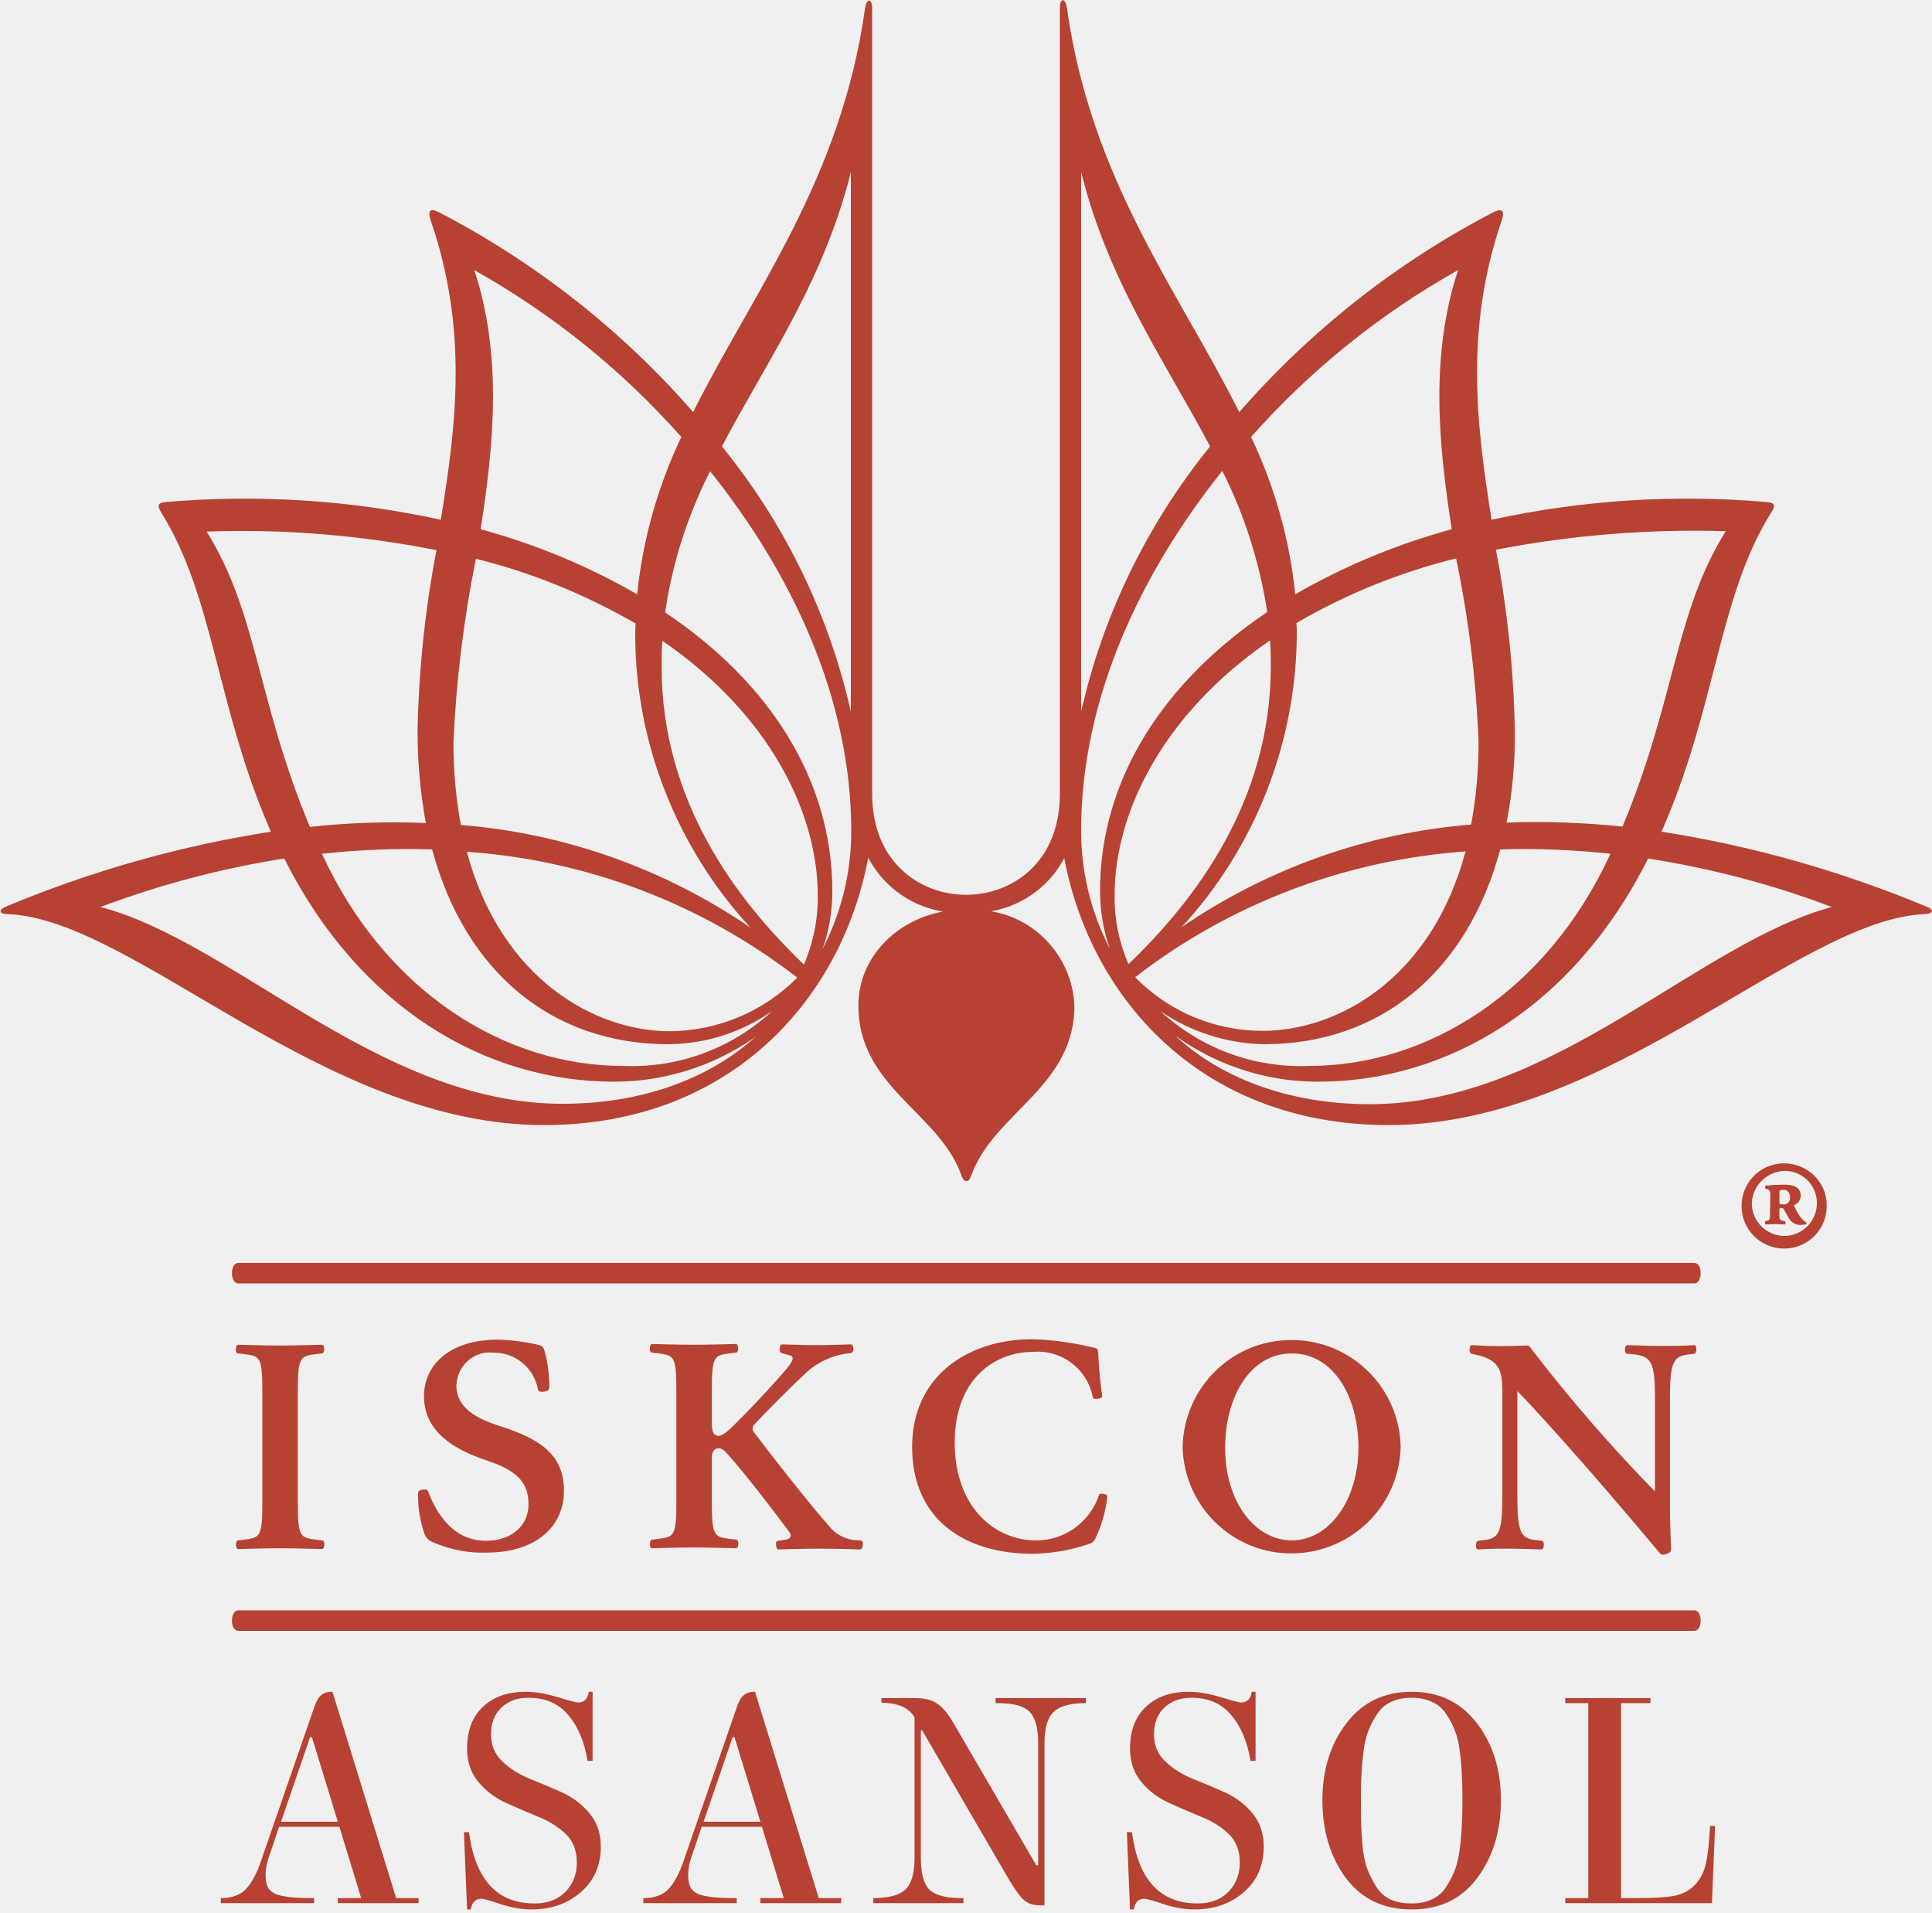
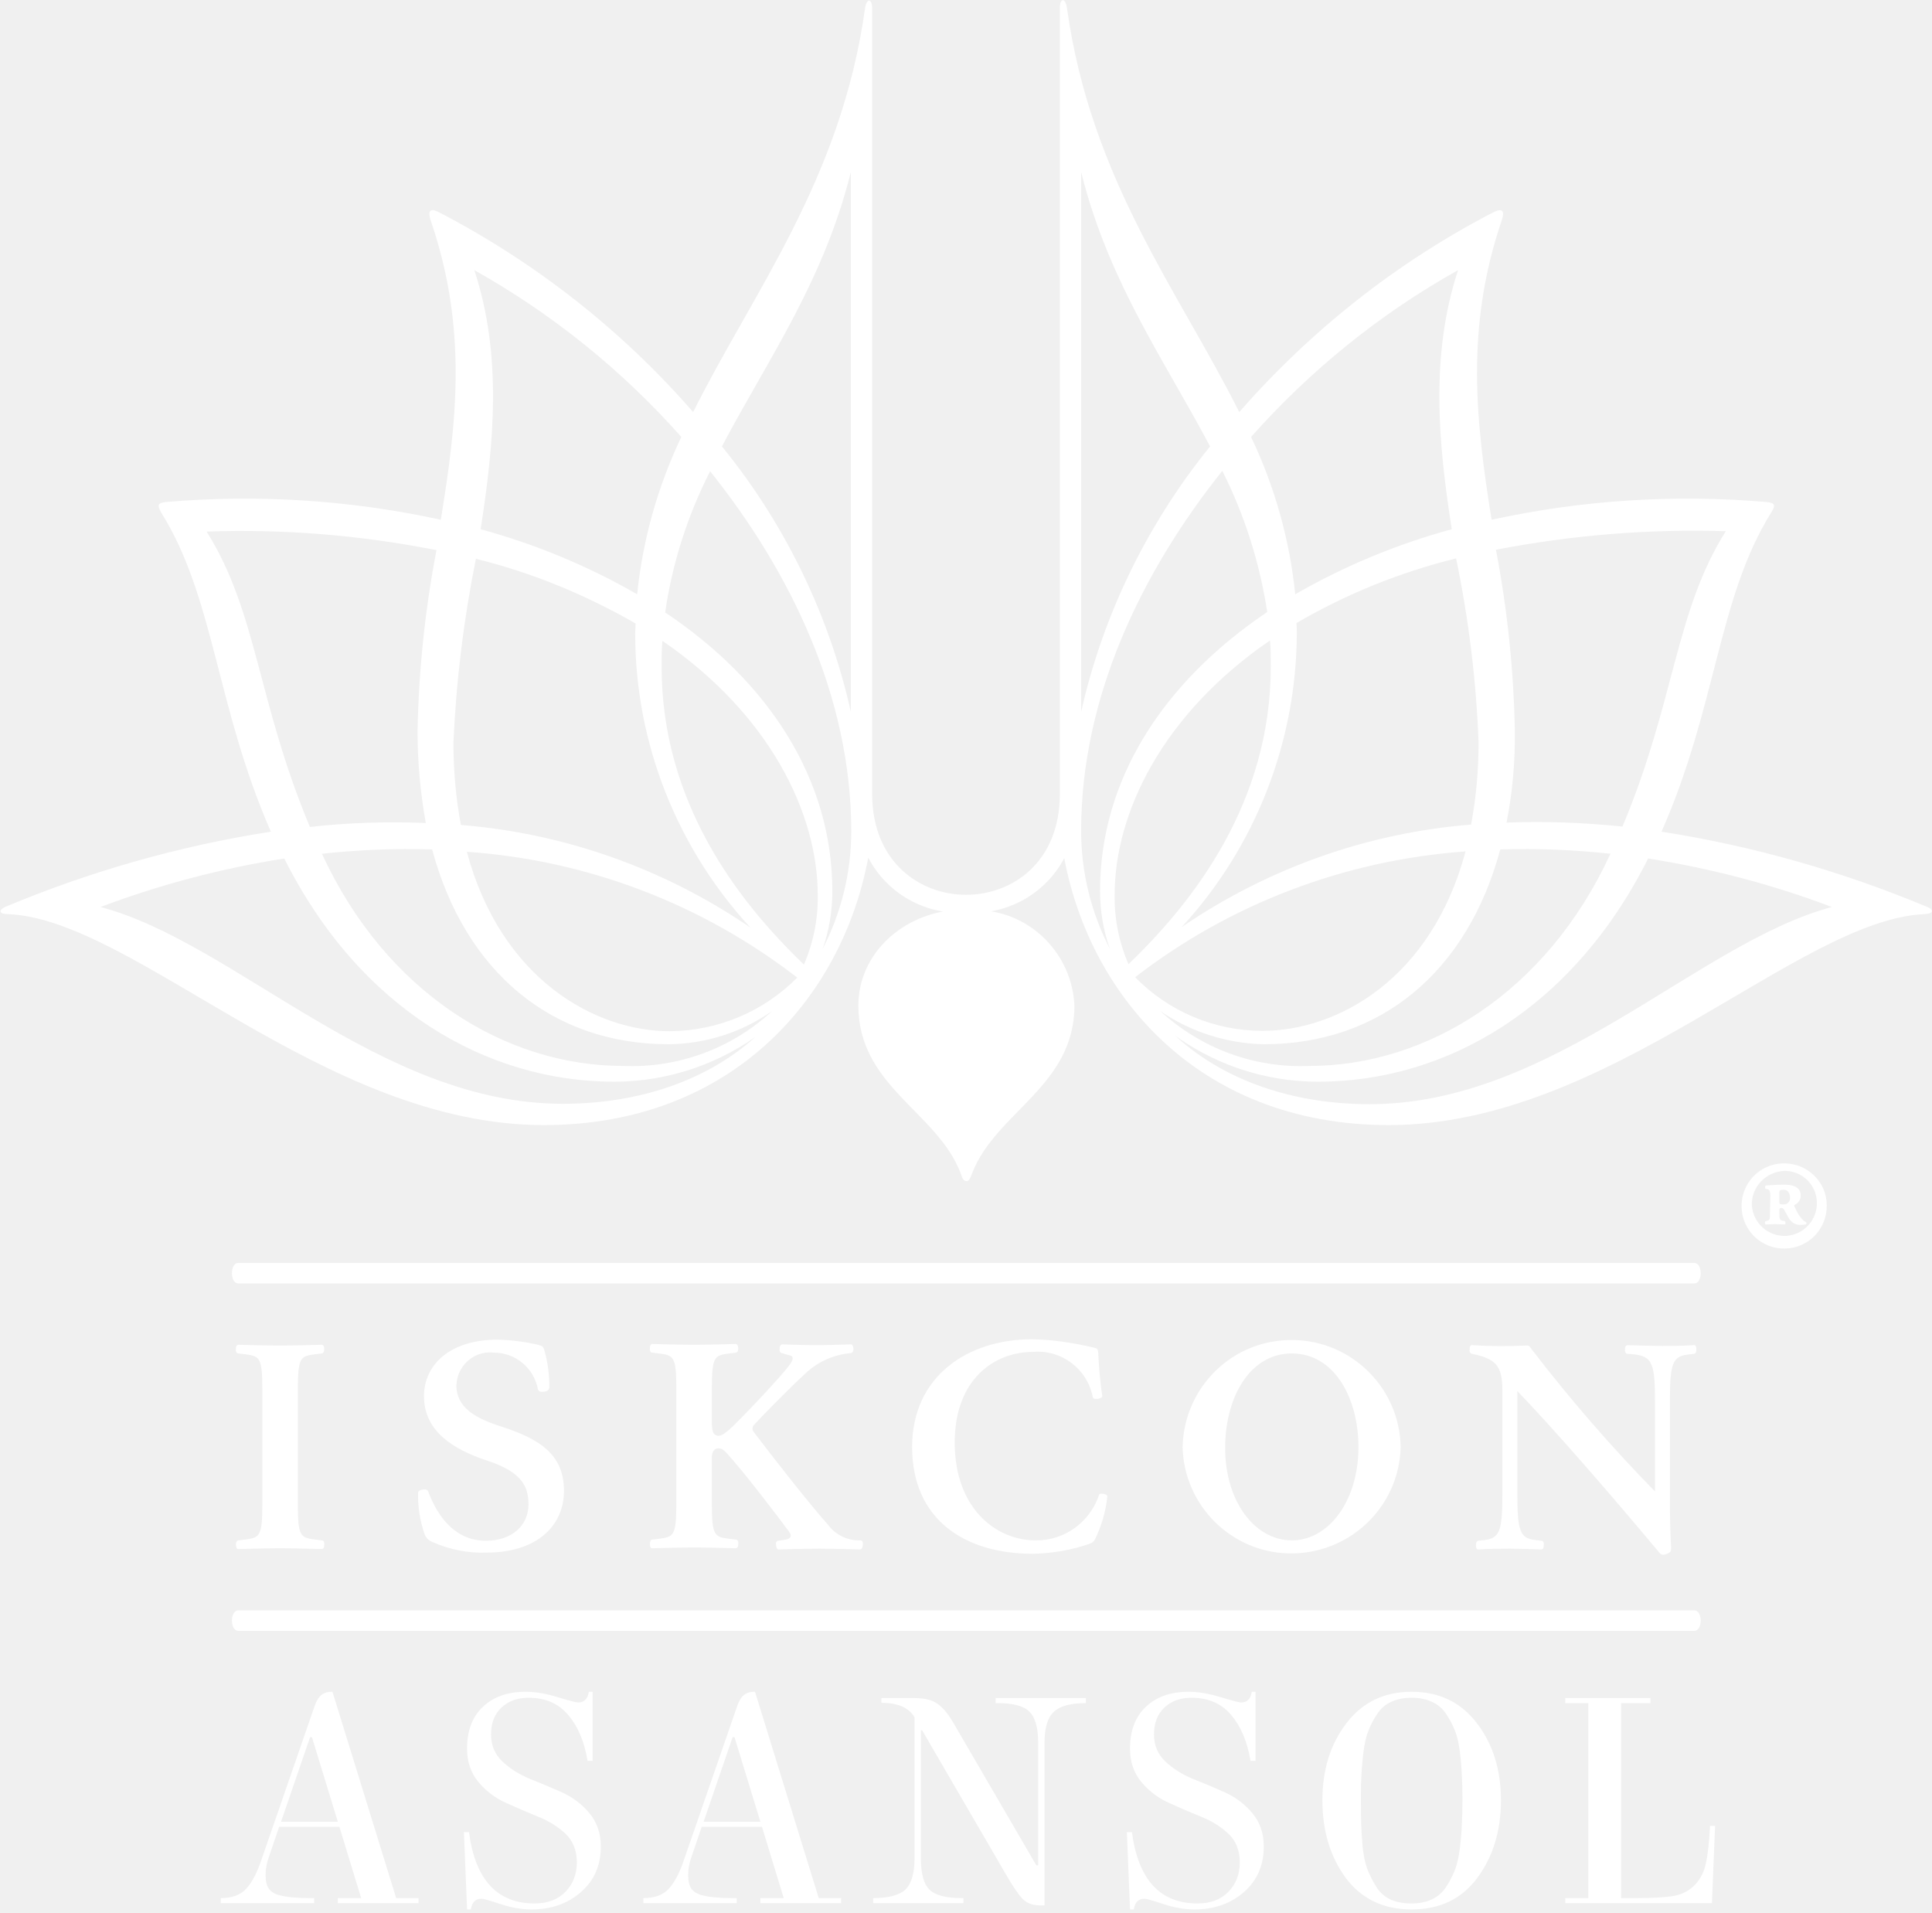
<svg xmlns="http://www.w3.org/2000/svg" width="490" height="485" fill="none">
-   <path fill="#B74233" d="M437.7 134.7c-12.9 20.5-12.8 42.9-26.2 74.9-9.8-1-19.6-1.4-29.4-1 1.5-7.7 2.2-15.5 2.1-23.3-.3-15.4-1.9-30.8-4.8-45.9 19.2-3.7 38.7-5.3 58.3-4.7zM375 188.2c0 7-.6 14-1.9 20.9-26.3 2.1-51.6 11.1-73.4 26 18.7-20.3 29.1-46.9 29.2-74.5 0-.9 0-1.7-.1-2.6 12.7-7.4 26.3-12.9 40.5-16.4 3.2 15.4 5.1 31 5.7 46.6zm-87.1 59.6c24.2-18.7 53.3-29.7 83.8-31.9-8.7 32.5-32.6 45.5-51.5 45.5-12.2 0-23.8-4.9-32.3-13.6zm34.4-78.8c0 34.2-19.2 59.3-36.1 75.5-2.4-5.6-3.6-11.5-3.5-17.6 0-20.6 12-45.7 39.4-64.5.2 2.2.2 4.4.2 6.6zM279 225.9c0 5 .8 10 2.5 14.7-4.8-9.2-7.3-19.5-7.3-29.9 0-33.9 15.3-65.6 35.8-91.3 5.7 11.3 9.5 23.4 11.4 35.8-26.3 17.7-42.4 42.4-42.4 70.7zm15.3 30.5c7.7 5.3 16.9 8.2 26.2 8.4 29.5 0 51.6-18.2 60-49.4 9.3-.3 18.7.1 28 1.1 0 .1-.1.1-.1.1-16.2 35.1-46.5 53.7-76.3 53.7-13.9.6-27.5-4.4-37.8-13.9zm75.5-187.9c-7.1 21.6-5 44-1.6 65.7-13.9 3.8-27.2 9.3-39.7 16.5-1.4-13.8-5.2-27.3-11.2-39.9 15-16.9 32.8-31.3 52.5-42.3zm-96.2-27.4c6.7 29.3 21.7 50.1 33.3 72.1-16.5 20.4-28 44.4-33.3 70.1h.6V41.1h-.6zm22.8 220.3c10.9 8.4 24.2 12.9 37.9 12.9 32.6 0 64.7-18.7 83.7-56.6 15.9 2.5 31.6 6.6 46.6 12.3-33.9 9-70.8 50-117.2 50-21.3 0-38.5-7.1-49.8-17.8l-1.2-.8zm-26.8-45.6c6 36 34.1 69.5 82.6 69.5 56 0 103.7-52.1 135.9-53.5 2.4-.1 2.4-1.2.5-1.9-21.6-9-44.1-15.4-67.2-19 14-31.7 14.3-59.3 27.8-80.9 1.2-1.9 1-2.5-1.2-2.7-23.3-2-46.8-.5-69.7 4.5-3.9-24.5-6.8-48.5 2.6-76 .7-2.1.3-3.1-1.9-2.1-24.6 12.7-46.5 30-64.7 50.8C299 73.9 276.7 45.7 270.6 2c-.4-2.7-1.8-2.5-1.8 0v199.3c0 17.5-12.2 25.6-23.8 25.6-11.6 0-23.8-8.2-23.8-25.6V2.1c0-2.5-1.4-2.7-1.8 0-6.1 43.6-28.4 71.9-43.6 102.4-18.2-20.9-40.2-38.1-64.7-50.8-2.1-1-2.6-.1-1.9 2.1 9.5 27.6 6.6 51.5 2.6 76-22.9-5-46.4-6.5-69.7-4.5-2.1.2-2.3.8-1.2 2.7 13.5 21.6 13.9 49.2 27.8 80.9-23.1 3.6-45.7 10-67.2 19-1.9.8-1.9 1.9.5 1.9 32.1 1.3 79.9 53.5 135.9 53.5 48.6 0 76.6-33.5 82.6-69.5l-1 .2c3.9 8.8 12.3 14.7 21.9 15.4l.1-.6c-13.2 1.4-23.8 11.4-23.8 24.2 0 20.4 20 27 25.9 42.4.4 1 .6 2.1 1.5 2.1s1-1 1.5-2.1c6-15.4 25.9-22 25.9-42.4-.6-13-10.9-23.5-23.8-24.2l.1.6c9.6-.7 18-6.6 21.9-15.4l-1.1-.2zm-158.9-76.3c-2.9 15.1-4.5 30.5-4.8 45.9 0 7.8.7 15.6 2.1 23.3-9.8-.4-19.6-.1-29.4 1-13.4-32-13.3-54.4-26.2-74.9 19.5-.7 39 .9 58.3 4.7zm10 2.2c14.2 3.5 27.8 9.1 40.5 16.4 0 .9-.1 1.7-.1 2.6 0 27.6 10.5 54.2 29.2 74.5-21.8-14.9-47.1-23.9-73.4-26-1.3-6.9-1.9-13.9-1.9-20.9.7-15.7 2.6-31.2 5.7-46.6zm49.2 119.8c-18.9 0-42.8-13.1-51.5-45.5 30.5 2.1 59.6 13.2 83.8 31.9-8.5 8.6-20.1 13.5-32.3 13.6zm-1.9-99c27.4 18.8 39.4 43.9 39.4 64.5.1 6-1.1 12-3.5 17.6-16.9-16.2-36.1-41.3-36.1-75.5 0-2.3 0-4.5.2-6.6zm.7-7.2c1.8-12.5 5.7-24.6 11.4-35.8 20.5 25.6 35.8 57.4 35.8 91.3 0 10.4-2.5 20.6-7.3 29.9 1.7-4.7 2.5-9.7 2.5-14.7 0-28.4-16.1-53.1-42.4-70.7zm-10.7 115c-29.8 0-60.1-18.6-76.3-53.7 0-.1-.1-.1-.1-.1 9.3-1 18.6-1.4 28-1.1 8.4 31.2 30.5 49.4 60 49.4 9.4-.1 18.5-3 26.2-8.4-10.2 9.5-23.9 14.5-37.8 13.9zm14.8-159.5c-6 12.6-9.8 26.1-11.2 39.9-12.5-7.2-25.8-12.7-39.7-16.5 3.4-21.8 5.5-44.1-1.6-65.7 19.8 11.1 37.5 25.4 52.5 42.3zm43-69.7v142.2h.6c-5.3-25.7-16.7-49.7-33.3-70.1 11.6-22.1 26.6-42.8 33.3-72.1h-.6zm-23.3 221c-11.3 10.7-28.5 17.8-49.8 17.8-46.4 0-83.3-41-117.2-49.9 15.1-5.7 30.7-9.8 46.6-12.3 19 37.9 51.1 56.6 83.7 56.6 13.7 0 27.1-4.6 37.9-12.9l-1.2.7zm-54.565 90.809c-.9.1-1.3 0-1.5-.6-1-5.4-5.7-9.3-11.1-9.3-4.7-.6-8.9 2.8-9.5 7.4 0 .2 0 .5-.1.7 0 6 5 8.6 11.6 10.7 9.5 3.1 15.7 7 15.7 16.2s-7.2 15.7-19.6 15.7c-4.7.2-9.5-.8-13.8-2.7-1-.4-1.7-1.2-2-2.1-1.1-3.3-1.7-6.8-1.6-10.3 0-.6.6-.8 1.3-.9.7-.1 1.2.1 1.3.6 2 5.3 6.2 12.4 14.6 12.4 6.6 0 10.8-3.9 10.8-9.2 0-4.5-1.6-8.2-10.4-11.1-8.8-2.9-16.1-7.5-16.1-16.4 0-7.7 6.3-14.3 18.7-14.3 3.4.1 6.8.5 10.2 1.3 1.2.3 1.3.5 1.6 1.3.9 3.1 1.3 6.3 1.3 9.5-.1.7-.5 1-1.4 1.1zm141.9 25.9c.7.1 1.1.4 1 .8-.4 3.7-1.5 7.4-3.1 10.7-.3.6-.8 1-1.5 1.2-4.6 1.6-9.4 2.4-14.3 2.5-17.3 0-30.6-8.7-30.6-27.1 0-17.9 14.1-27.3 30.4-27.3 5.3.1 10.5.9 15.6 2.1 1 .2 1.1.4 1.2 1.3.1 2.2.3 6.1 1 10.8.1.5-.2.7-1 .9-.9.1-1.3 0-1.4-.5-1.4-7.1-7.9-12-15.1-11.4-9.9 0-19.9 7-19.9 23 0 16.6 10.4 24.8 20.5 24.8 7.3.1 13.8-4.6 16.1-11.5 0-.3.4-.4 1.1-.3zm20.1-11.8c.3-15.3 12.8-27.5 28.1-27.2 14.9.2 27 12.3 27.2 27.2-.4 15.3-13.2 27.3-28.5 26.9-14.6-.4-26.4-12.2-26.8-26.9zm27.7 23.6c9.4 0 16.9-10.1 16.9-23.6 0-12.5-6.1-23.8-16.9-23.8-10.8 0-16.9 11.4-16.9 23.8-.1 13.5 7.4 23.6 16.9 23.6zm-261.1-23.7v14.5c0 8.3-.7 8.5-4.4 9l-1.7.2c-.5.1-.6.6-.6 1.2.1.6.2 1.1.7 1 0 0 6.8-.2 10.5-.2s10.5.2 10.5.2c.5 0 .7-.4.7-1 .1-.6-.1-1.2-.6-1.2l-1.7-.2c-3.7-.5-4.4-.7-4.4-9v-29c0-8.3.7-8.5 4.4-9l1.7-.2c.5-.1.6-.6.6-1.2s-.2-1-.7-1c0 0-6.8.2-10.5.2s-10.5-.2-10.5-.2c-.5 0-.7.4-.7 1-.1.6.1 1.2.6 1.2l1.7.2c3.7.5 4.4.7 4.4 9v14.5zm133.6 21.5c.9 1.2.2 1.8-.8 2l-2 .3c-.5.1-.6.5-.5 1.2.1.7.3 1.1.7 1 0 0 6.6-.2 10.2-.2 3.7 0 10.3.2 10.3.2.5 0 .7-.3.8-1.1.1-.8-.2-1.2-.6-1.2-3.2.1-6.2-1.3-8.1-3.8-5-5.6-14.9-18.3-18.9-23.6-.5-.5-.5-1.4 0-1.9l.1-.1c2.2-2.4 9.4-9.7 12.6-12.6 3.2-3.2 7.4-5.1 11.9-5.5.4-.1.7-.6.6-1.3-.1-.6-.3-1-.8-.9 0 0-5.6.2-8.6.2s-8.6-.2-8.6-.2c-.5 0-.7.5-.7 1-.1.7.1 1.1.5 1.2l2.1.6c.4.1.7.3.7.7.1.9-1.6 2.8-3.8 5.3-3.1 3.5-8.5 9.2-11.4 12-2.4 2.3-3.4 2.7-4.3 2.2-.7-.3-1-1.1-1-3.5v-8.2c0-8.3.7-8.5 4.4-9l1.7-.2c.5-.1.6-.6.6-1.2-.1-.6-.2-1-.7-1 0 0-6.8.2-10.5.2s-10.5-.2-10.5-.2c-.5 0-.7.4-.7 1-.1.6.1 1.2.6 1.2l1.7.2c3.7.5 4.4.7 4.4 9v29c0 8.3-.7 8.5-4.4 9l-1.7.2c-.5.1-.6.6-.6 1.2s.2 1.1.7 1c0 0 6.8-.2 10.5-.2s10.5.2 10.5.2c.5 0 .7-.4.7-1 .1-.6-.1-1.2-.6-1.2l-1.7-.2c-3.7-.5-4.4-.7-4.4-9v-11.6c0-1.3.5-2.1 1.3-2.3.9-.2 1.6.2 2.5 1.2 4.3 4.7 12.4 15.3 15.8 19.9zm183.9-36.5c9.9 10.2 25.2 27.9 36.8 41.8.5.6 1 .7 2 .3.9-.4 1-.7 1-1.4-.2-3.9-.3-7.6-.3-11.1v-26.5c0-9.2.7-11 4.4-11.5l1.7-.2c.5-.1.6-.6.6-1.2s-.2-1.1-.7-1c-3 .2-5.9.2-7.9.2-2.1 0-5.8-.1-8.8-.2-.5 0-.7.4-.7 1-.1.6.2 1.2.6 1.2 6.2.3 7 1.6 7 11.7v24.4l.6-.6c-11.4-11.6-22-23.8-31.9-36.7-.5-.7-.6-1-1.5-.9-4.5.2-9 .2-13.5-.1-.5-.1-.7.4-.7 1-.1.6.1 1.1.6 1.2 6 1.2 7.7 3 7.7 9.2v26.5c0 9.2-.7 11-4.4 11.5l-1.7.2c-.5.1-.6.6-.6 1.2s.2 1.1.7 1c3-.2 5.9-.2 7.9-.2 2.1 0 4.9.1 7.9.2.5 0 .7-.4.7-1 .1-.6-.1-1.2-.6-1.2l-1.7-.2c-3.7-.5-4.4-2.3-4.4-11.5v-27.5l-.8.4zm45.693-26.454c.9 0 1.6-1 1.6-2.6s-.7-2.6-1.6-2.6h-369.3c-.9 0-1.6 1-1.6 2.6s.7 2.6 1.6 2.6h369.3zm0 88.1c.9 0 1.6-1 1.6-2.6s-.7-2.6-1.6-2.6h-369.3c-.9 0-1.6 1-1.6 2.6s.7 2.6 1.6 2.6h369.3zm33.573-107.948c.1 6-4.6 10.9-10.6 11-6 .1-10.9-4.6-11-10.6-.1-6 4.6-10.9 10.6-11h.2c5.9 0 10.8 4.7 10.8 10.6zm-19 0c.3 4.5 4.1 8 8.7 7.8 4.5-.3 8-4.1 7.8-8.7-.2-4.4-3.8-7.8-8.2-7.8-4.7.2-8.4 4-8.3 8.7zm4.7-2.4c0-1.1-.2-1.6-.9-1.7h-.3c-.2-.3-.2-.8.1-.9 1.7-.1 3.2-.2 4.6-.2 1.9 0 4.2.4 4.2 2.8 0 1-.6 1.9-1.5 2.3-.2.1-.2.2 0 .6.5 1.2 1.2 2.4 2.1 3.3.3.2.5.4.7.5.2 0 .2.5 0 .6-.4 0-.8.1-1.2.1-1.3.1-2.5-.6-3.1-1.7l-1.2-2.1c-.1-.3-.4-.5-.7-.5-.4 0-.5.2-.5.4v1.2c0 1.2 0 1.6 1.2 1.7l.2.1c.2.1.2.7 0 .8-.8 0-1.5-.1-2.5-.1-.9 0-1.7.1-2.4.1-.2-.1-.2-.7-.1-.8l.3-.1c.9-.2.9-.4.9-1.7l.1-4.7zm2.3 1.6c0 .6.1.6 1 .6.9.1 1.6-.6 1.7-1.4v-.2c0-1.3-.6-2.1-1.6-2.1s-1.1.2-1.1.6v2.5zM68.24 470.76c-.587 1.6-.88 3.173-.88 4.72 0 1.493.267 2.64.8 3.44.587.8 1.493 1.36 2.72 1.68 1.867.48 4.347.72 7.44.72h1.36v1.28H56v-1.28c2.827 0 4.96-.773 6.4-2.32 1.493-1.6 2.8-4.08 3.92-7.44l13.04-37.68c.373-1.173.72-2.053 1.04-2.64.747-1.493 1.973-2.24 3.68-2.24h.24l16.16 52.32h5.68v1.28H85.68v-1.28h5.92l-5.52-18.08H70.8l-2.56 7.52zm10.4-30.24-7.36 21.44h14.4l-6.56-21.44h-.48zm56.939 42.16c3.307 0 5.92-.987 7.84-2.96 1.92-1.973 2.88-4.453 2.88-7.44 0-3.04-.96-5.467-2.88-7.28-1.92-1.813-4.24-3.253-6.96-4.32-2.72-1.12-5.44-2.293-8.16-3.52a19.338 19.338 0 0 1-6.96-5.28c-1.92-2.293-2.88-5.12-2.88-8.48 0-4.533 1.334-8.053 4-10.56 2.667-2.56 6.294-3.84 10.88-3.84 2.4 0 5.094.453 8.08 1.36 2.987.907 4.72 1.36 5.2 1.36 1.547 0 2.454-.907 2.72-2.72h.96v17.52h-1.28c-.8-4.853-2.426-8.72-4.88-11.6-2.453-2.933-5.813-4.4-10.08-4.4-2.88 0-5.2.853-6.96 2.56-1.706 1.653-2.56 3.893-2.56 6.72 0 2.773.96 5.067 2.88 6.88 1.92 1.813 4.24 3.28 6.96 4.4a177.32 177.32 0 0 1 8.16 3.44 19.338 19.338 0 0 1 6.96 5.28c1.92 2.293 2.88 5.12 2.88 8.48 0 4.747-1.68 8.587-5.04 11.52-3.36 2.933-7.546 4.4-12.56 4.4-2.453 0-5.066-.453-7.84-1.36-2.72-.907-4.32-1.36-4.8-1.36-1.546 0-2.453.907-2.72 2.72h-.96l-.8-19.6h1.28c1.6 12.053 7.147 18.08 16.64 18.08zm39.833-11.92c-.587 1.6-.88 3.173-.88 4.72 0 1.493.267 2.64.8 3.44.587.8 1.493 1.36 2.72 1.68 1.867.48 4.347.72 7.44.72h1.36v1.28h-23.68v-1.28c2.827 0 4.96-.773 6.4-2.32 1.493-1.6 2.8-4.08 3.92-7.44l13.04-37.68c.373-1.173.72-2.053 1.04-2.64.747-1.493 1.973-2.24 3.68-2.24h.24l16.16 52.32h5.68v1.28h-20.48v-1.28h5.92l-5.52-18.08h-15.28l-2.56 7.52zm10.4-30.24-7.36 21.44h14.4l-6.56-21.44h-.48zm79.099 1.52v41.12h-1.28c-1.76 0-3.2-.56-4.32-1.68-1.066-1.12-2.506-3.253-4.32-6.4l-21.12-36.32h-.32v32.4c0 3.893.72 6.56 2.16 8 1.494 1.44 4.187 2.16 8.08 2.16h.56v1.28h-22.88v-1.28c3.894 0 6.614-.72 8.16-2.16 1.547-1.493 2.32-4.16 2.32-8v-35.68c-1.44-2.453-4.24-3.68-8.4-3.68v-1.2h8.32c2.56 0 4.48.453 5.76 1.36 1.334.853 2.667 2.4 4 4.64l21.2 36.4h.48v-30.96c0-3.893-.746-6.56-2.24-8-1.44-1.44-4.106-2.16-8-2.16h-.56v-1.28h22.88v1.28c-3.893 0-6.613.747-8.16 2.24-1.546 1.44-2.32 4.08-2.32 7.92zm38.809 40.64c3.307 0 5.92-.987 7.84-2.96 1.92-1.973 2.88-4.453 2.88-7.44 0-3.04-.96-5.467-2.88-7.28-1.92-1.813-4.24-3.253-6.96-4.32-2.72-1.12-5.44-2.293-8.16-3.52a19.338 19.338 0 0 1-6.96-5.28c-1.92-2.293-2.88-5.12-2.88-8.48 0-4.533 1.333-8.053 4-10.56 2.667-2.56 6.293-3.84 10.88-3.84 2.4 0 5.093.453 8.08 1.36s4.72 1.36 5.2 1.36c1.547 0 2.453-.907 2.72-2.72h.96v17.52h-1.28c-.8-4.853-2.427-8.72-4.88-11.6-2.453-2.933-5.813-4.4-10.08-4.4-2.88 0-5.2.853-6.96 2.56-1.707 1.653-2.56 3.893-2.56 6.72 0 2.773.96 5.067 2.88 6.88 1.92 1.813 4.24 3.28 6.96 4.4a177.32 177.32 0 0 1 8.16 3.44 19.338 19.338 0 0 1 6.96 5.28c1.92 2.293 2.88 5.12 2.88 8.48 0 4.747-1.68 8.587-5.04 11.52-3.36 2.933-7.547 4.4-12.56 4.4-2.453 0-5.067-.453-7.84-1.36-2.72-.907-4.32-1.36-4.8-1.36-1.547 0-2.453.907-2.72 2.72h-.96l-.8-19.6h1.28c1.6 12.053 7.147 18.08 16.64 18.08zm70.953-6.48c-3.947 5.333-9.494 8-16.64 8-7.147 0-12.721-2.667-16.721-8-3.946-5.387-5.92-11.947-5.92-19.68 0-7.733 2.027-14.24 6.081-19.52 4.053-5.333 9.573-8 16.56-8 6.986 0 12.506 2.667 16.559 8 4.054 5.28 6.081 11.787 6.081 19.52 0 7.733-2 14.293-6 19.68zm-25.521 2.4a8.496 8.496 0 0 0 3.601 3.12c1.493.64 3.226.96 5.2.96 2.026 0 3.759-.347 5.199-1.04a8.496 8.496 0 0 0 3.601-3.12 23.768 23.768 0 0 0 2.239-4.32c.587-1.547 1.014-3.44 1.28-5.68.267-2.24.427-4.213.481-5.92.106-1.707.16-3.787.16-6.24 0-2.453-.054-4.507-.16-6.16-.054-1.707-.214-3.653-.481-5.84-.266-2.24-.693-4.08-1.28-5.52a21.493 21.493 0 0 0-2.239-4.24c-.907-1.387-2.107-2.4-3.601-3.04-1.44-.693-3.146-1.04-5.119-1.04-1.974 0-3.707.347-5.201 1.04-1.44.64-2.613 1.653-3.52 3.04a21.493 21.493 0 0 0-2.239 4.24c-.587 1.44-1.014 3.28-1.28 5.52a88.278 88.278 0 0 0-.641 10.64c0 3.52.027 6.107.081 7.76.053 1.6.186 3.573.4 5.92.266 2.293.693 4.16 1.28 5.6a27.817 27.817 0 0 0 2.239 4.32zm47.834 4v-1.28h5.84v-49.44h-5.84v-1.28h21.6v1.28h-7.44v49.44h4.08c4.054 0 7.174-.187 9.36-.56 2.187-.427 3.974-1.387 5.36-2.88 1.387-1.493 2.294-3.307 2.72-5.44.48-2.133.827-5.28 1.04-9.44h1.28l-.8 19.6h-37.2z" />
+   <path fill="#fff" d="M437.7 134.7c-12.9 20.5-12.8 42.9-26.2 74.9-9.8-1-19.6-1.4-29.4-1 1.5-7.7 2.2-15.5 2.1-23.3-.3-15.4-1.9-30.8-4.8-45.9 19.2-3.7 38.7-5.3 58.3-4.7zM375 188.2c0 7-.6 14-1.9 20.9-26.3 2.1-51.6 11.1-73.4 26 18.7-20.3 29.1-46.9 29.2-74.5 0-.9 0-1.7-.1-2.6 12.7-7.4 26.3-12.9 40.5-16.4 3.2 15.4 5.1 31 5.7 46.6zm-87.1 59.6c24.2-18.7 53.3-29.7 83.8-31.9-8.7 32.5-32.6 45.5-51.5 45.5-12.2 0-23.8-4.9-32.3-13.6zm34.4-78.8c0 34.2-19.2 59.3-36.1 75.5-2.4-5.6-3.6-11.5-3.5-17.6 0-20.6 12-45.7 39.4-64.5.2 2.2.2 4.4.2 6.6zM279 225.9c0 5 .8 10 2.5 14.7-4.8-9.2-7.3-19.5-7.3-29.9 0-33.9 15.3-65.6 35.8-91.3 5.7 11.3 9.5 23.4 11.4 35.8-26.3 17.7-42.4 42.4-42.4 70.7zm15.3 30.5c7.7 5.3 16.9 8.2 26.2 8.4 29.5 0 51.6-18.2 60-49.4 9.3-.3 18.7.1 28 1.1 0 .1-.1.1-.1.1-16.2 35.1-46.5 53.7-76.3 53.7-13.9.6-27.5-4.4-37.8-13.9zm75.5-187.9c-7.1 21.6-5 44-1.6 65.7-13.9 3.8-27.2 9.3-39.7 16.5-1.4-13.8-5.2-27.3-11.2-39.9 15-16.9 32.8-31.3 52.5-42.3zm-96.2-27.4c6.7 29.3 21.7 50.1 33.3 72.1-16.5 20.4-28 44.4-33.3 70.1h.6V41.1h-.6zm22.8 220.3c10.9 8.4 24.2 12.9 37.9 12.9 32.6 0 64.7-18.7 83.7-56.6 15.9 2.5 31.6 6.6 46.6 12.3-33.9 9-70.8 50-117.2 50-21.3 0-38.5-7.1-49.8-17.8l-1.2-.8zm-26.8-45.6c6 36 34.1 69.5 82.6 69.5 56 0 103.7-52.1 135.9-53.5 2.4-.1 2.4-1.2.5-1.9-21.6-9-44.1-15.4-67.2-19 14-31.7 14.3-59.3 27.8-80.9 1.2-1.9 1-2.5-1.2-2.7-23.3-2-46.8-.5-69.7 4.5-3.9-24.5-6.8-48.5 2.6-76 .7-2.1.3-3.1-1.9-2.1-24.6 12.7-46.5 30-64.7 50.8C299 73.9 276.7 45.7 270.6 2c-.4-2.7-1.8-2.5-1.8 0v199.3c0 17.5-12.2 25.6-23.8 25.6-11.6 0-23.8-8.2-23.8-25.6V2.1c0-2.5-1.4-2.7-1.8 0-6.1 43.6-28.4 71.9-43.6 102.4-18.2-20.9-40.2-38.1-64.7-50.8-2.1-1-2.6-.1-1.9 2.1 9.5 27.6 6.6 51.5 2.6 76-22.9-5-46.4-6.5-69.7-4.5-2.1.2-2.3.8-1.2 2.7 13.5 21.6 13.9 49.2 27.8 80.9-23.1 3.6-45.7 10-67.2 19-1.9.8-1.9 1.9.5 1.9 32.1 1.3 79.9 53.5 135.9 53.5 48.6 0 76.6-33.5 82.6-69.5l-1 .2c3.9 8.8 12.3 14.7 21.9 15.4l.1-.6c-13.2 1.4-23.8 11.4-23.8 24.2 0 20.4 20 27 25.9 42.4.4 1 .6 2.1 1.5 2.1s1-1 1.5-2.1c6-15.4 25.9-22 25.9-42.4-.6-13-10.9-23.5-23.8-24.2l.1.6c9.6-.7 18-6.6 21.9-15.4l-1.1-.2zm-158.9-76.3c-2.9 15.1-4.5 30.5-4.8 45.9 0 7.8.7 15.6 2.1 23.3-9.8-.4-19.6-.1-29.4 1-13.4-32-13.3-54.4-26.2-74.9 19.5-.7 39 .9 58.3 4.7zm10 2.2c14.2 3.5 27.8 9.1 40.5 16.4 0 .9-.1 1.7-.1 2.6 0 27.6 10.5 54.2 29.2 74.5-21.8-14.9-47.1-23.9-73.4-26-1.3-6.9-1.9-13.9-1.9-20.9.7-15.7 2.6-31.2 5.7-46.6zm49.2 119.8c-18.9 0-42.8-13.1-51.5-45.5 30.5 2.1 59.6 13.2 83.8 31.9-8.5 8.6-20.1 13.5-32.3 13.6zm-1.9-99c27.4 18.8 39.4 43.9 39.4 64.5.1 6-1.1 12-3.5 17.6-16.9-16.2-36.1-41.3-36.1-75.5 0-2.3 0-4.5.2-6.6zm.7-7.2c1.8-12.5 5.7-24.6 11.4-35.8 20.5 25.6 35.8 57.4 35.8 91.3 0 10.4-2.5 20.6-7.3 29.9 1.7-4.7 2.5-9.7 2.5-14.7 0-28.4-16.1-53.1-42.4-70.7zm-10.7 115c-29.8 0-60.1-18.6-76.3-53.7 0-.1-.1-.1-.1-.1 9.3-1 18.6-1.4 28-1.1 8.4 31.2 30.5 49.4 60 49.4 9.4-.1 18.5-3 26.2-8.4-10.2 9.5-23.9 14.5-37.8 13.9zm14.8-159.5c-6 12.6-9.8 26.1-11.2 39.9-12.5-7.2-25.8-12.7-39.7-16.5 3.4-21.8 5.5-44.1-1.6-65.7 19.8 11.1 37.5 25.4 52.5 42.3zm43-69.7v142.2h.6c-5.3-25.7-16.7-49.7-33.3-70.1 11.6-22.1 26.6-42.8 33.3-72.1h-.6zm-23.3 221c-11.3 10.7-28.5 17.8-49.8 17.8-46.4 0-83.3-41-117.2-49.9 15.1-5.7 30.7-9.8 46.6-12.3 19 37.9 51.1 56.6 83.7 56.6 13.7 0 27.1-4.6 37.9-12.9l-1.2.7zm-54.565 90.809c-.9.1-1.3 0-1.5-.6-1-5.4-5.7-9.3-11.1-9.3-4.7-.6-8.9 2.8-9.5 7.4 0 .2 0 .5-.1.7 0 6 5 8.6 11.6 10.7 9.5 3.1 15.7 7 15.7 16.2s-7.2 15.7-19.6 15.7c-4.7.2-9.5-.8-13.8-2.7-1-.4-1.7-1.2-2-2.1-1.1-3.3-1.7-6.8-1.6-10.3 0-.6.6-.8 1.3-.9.7-.1 1.2.1 1.3.6 2 5.3 6.2 12.4 14.6 12.4 6.6 0 10.8-3.9 10.8-9.2 0-4.5-1.6-8.2-10.4-11.1-8.8-2.9-16.1-7.5-16.1-16.4 0-7.7 6.3-14.3 18.7-14.3 3.4.1 6.8.5 10.2 1.3 1.2.3 1.3.5 1.6 1.3.9 3.1 1.3 6.3 1.3 9.5-.1.7-.5 1-1.4 1.1zm141.9 25.9c.7.1 1.1.4 1 .8-.4 3.7-1.5 7.4-3.1 10.7-.3.6-.8 1-1.5 1.2-4.6 1.6-9.4 2.4-14.3 2.5-17.3 0-30.6-8.7-30.6-27.1 0-17.9 14.1-27.3 30.4-27.3 5.3.1 10.5.9 15.6 2.1 1 .2 1.1.4 1.2 1.3.1 2.2.3 6.1 1 10.8.1.5-.2.7-1 .9-.9.1-1.3 0-1.4-.5-1.4-7.1-7.9-12-15.1-11.4-9.9 0-19.9 7-19.9 23 0 16.6 10.4 24.8 20.5 24.8 7.3.1 13.8-4.6 16.1-11.5 0-.3.4-.4 1.1-.3zm20.1-11.8c.3-15.3 12.8-27.5 28.1-27.2 14.9.2 27 12.3 27.2 27.2-.4 15.3-13.2 27.3-28.5 26.9-14.6-.4-26.4-12.2-26.8-26.9zm27.7 23.6c9.4 0 16.9-10.1 16.9-23.6 0-12.5-6.1-23.8-16.9-23.8-10.8 0-16.9 11.4-16.9 23.8-.1 13.5 7.4 23.6 16.9 23.6zm-261.1-23.7v14.5c0 8.3-.7 8.5-4.4 9l-1.7.2c-.5.1-.6.6-.6 1.2.1.6.2 1.1.7 1 0 0 6.8-.2 10.5-.2s10.5.2 10.5.2c.5 0 .7-.4.7-1 .1-.6-.1-1.2-.6-1.2l-1.7-.2c-3.7-.5-4.4-.7-4.4-9v-29c0-8.3.7-8.5 4.4-9l1.7-.2c.5-.1.6-.6.6-1.2s-.2-1-.7-1c0 0-6.8.2-10.5.2s-10.5-.2-10.5-.2c-.5 0-.7.4-.7 1-.1.6.1 1.2.6 1.2l1.7.2c3.7.5 4.4.7 4.4 9v14.5zm133.6 21.5c.9 1.2.2 1.8-.8 2l-2 .3c-.5.1-.6.5-.5 1.2.1.7.3 1.1.7 1 0 0 6.6-.2 10.2-.2 3.7 0 10.3.2 10.3.2.5 0 .7-.3.8-1.1.1-.8-.2-1.2-.6-1.2-3.2.1-6.2-1.3-8.1-3.8-5-5.6-14.9-18.3-18.9-23.6-.5-.5-.5-1.4 0-1.9l.1-.1c2.2-2.4 9.4-9.7 12.6-12.6 3.2-3.2 7.4-5.1 11.9-5.5.4-.1.7-.6.6-1.3-.1-.6-.3-1-.8-.9 0 0-5.6.2-8.6.2s-8.6-.2-8.6-.2c-.5 0-.7.5-.7 1-.1.7.1 1.1.5 1.2l2.1.6c.4.1.7.3.7.7.1.9-1.6 2.8-3.8 5.3-3.1 3.5-8.5 9.2-11.4 12-2.4 2.3-3.4 2.7-4.3 2.2-.7-.3-1-1.1-1-3.5v-8.2c0-8.3.7-8.5 4.4-9l1.7-.2c.5-.1.6-.6.6-1.2-.1-.6-.2-1-.7-1 0 0-6.8.2-10.5.2s-10.5-.2-10.5-.2c-.5 0-.7.4-.7 1-.1.6.1 1.2.6 1.2l1.7.2c3.7.5 4.4.7 4.4 9v29c0 8.3-.7 8.5-4.4 9l-1.7.2c-.5.1-.6.6-.6 1.2s.2 1.1.7 1c0 0 6.8-.2 10.5-.2s10.5.2 10.5.2c.5 0 .7-.4.7-1 .1-.6-.1-1.2-.6-1.2l-1.7-.2c-3.7-.5-4.4-.7-4.4-9v-11.6c0-1.3.5-2.1 1.3-2.3.9-.2 1.6.2 2.5 1.2 4.3 4.7 12.4 15.3 15.8 19.9zm183.9-36.5c9.9 10.2 25.2 27.9 36.8 41.8.5.6 1 .7 2 .3.9-.4 1-.7 1-1.4-.2-3.9-.3-7.6-.3-11.1v-26.5c0-9.2.7-11 4.4-11.5l1.7-.2c.5-.1.6-.6.6-1.2s-.2-1.1-.7-1c-3 .2-5.9.2-7.9.2-2.1 0-5.8-.1-8.8-.2-.5 0-.7.4-.7 1-.1.6.2 1.2.6 1.2 6.2.3 7 1.6 7 11.7v24.4l.6-.6c-11.4-11.6-22-23.8-31.9-36.7-.5-.7-.6-1-1.5-.9-4.5.2-9 .2-13.5-.1-.5-.1-.7.4-.7 1-.1.6.1 1.1.6 1.2 6 1.2 7.7 3 7.7 9.2v26.5c0 9.2-.7 11-4.4 11.5l-1.7.2c-.5.1-.6.6-.6 1.2s.2 1.1.7 1c3-.2 5.9-.2 7.9-.2 2.1 0 4.9.1 7.9.2.5 0 .7-.4.7-1 .1-.6-.1-1.2-.6-1.2l-1.7-.2c-3.7-.5-4.4-2.3-4.4-11.5v-27.5l-.8.4zm45.693-26.454c.9 0 1.6-1 1.6-2.6s-.7-2.6-1.6-2.6h-369.3c-.9 0-1.6 1-1.6 2.6s.7 2.6 1.6 2.6h369.3zm0 88.1c.9 0 1.6-1 1.6-2.6s-.7-2.6-1.6-2.6h-369.3c-.9 0-1.6 1-1.6 2.6s.7 2.6 1.6 2.6h369.3zm33.573-107.948c.1 6-4.6 10.9-10.6 11-6 .1-10.9-4.6-11-10.6-.1-6 4.6-10.9 10.6-11h.2c5.9 0 10.8 4.7 10.8 10.6zm-19 0c.3 4.5 4.1 8 8.7 7.8 4.5-.3 8-4.1 7.8-8.7-.2-4.4-3.8-7.8-8.2-7.8-4.7.2-8.4 4-8.3 8.7zm4.7-2.4c0-1.1-.2-1.6-.9-1.7h-.3c-.2-.3-.2-.8.1-.9 1.7-.1 3.2-.2 4.6-.2 1.9 0 4.2.4 4.2 2.8 0 1-.6 1.9-1.5 2.3-.2.1-.2.2 0 .6.5 1.2 1.2 2.4 2.1 3.3.3.2.5.4.7.5.2 0 .2.5 0 .6-.4 0-.8.1-1.2.1-1.3.1-2.5-.6-3.1-1.7l-1.2-2.1c-.1-.3-.4-.5-.7-.5-.4 0-.5.2-.5.4v1.2c0 1.2 0 1.6 1.2 1.7l.2.1c.2.1.2.7 0 .8-.8 0-1.5-.1-2.5-.1-.9 0-1.7.1-2.4.1-.2-.1-.2-.7-.1-.8l.3-.1c.9-.2.9-.4.9-1.7l.1-4.7zm2.3 1.6c0 .6.1.6 1 .6.9.1 1.6-.6 1.7-1.4v-.2c0-1.3-.6-2.1-1.6-2.1s-1.1.2-1.1.6v2.5zM68.24 470.76c-.587 1.6-.88 3.173-.88 4.72 0 1.493.267 2.64.8 3.44.587.8 1.493 1.36 2.72 1.68 1.867.48 4.347.72 7.44.72h1.36v1.28H56v-1.28c2.827 0 4.96-.773 6.4-2.32 1.493-1.6 2.8-4.08 3.92-7.44l13.04-37.68c.373-1.173.72-2.053 1.04-2.64.747-1.493 1.973-2.24 3.68-2.24h.24l16.16 52.32h5.68v1.28H85.68v-1.28h5.92l-5.52-18.08H70.8l-2.56 7.52zm10.4-30.24-7.36 21.44h14.4l-6.56-21.44h-.48zm56.939 42.16c3.307 0 5.92-.987 7.84-2.96 1.92-1.973 2.88-4.453 2.88-7.44 0-3.04-.96-5.467-2.88-7.28-1.92-1.813-4.24-3.253-6.96-4.32-2.72-1.12-5.44-2.293-8.16-3.52a19.338 19.338 0 0 1-6.96-5.28c-1.92-2.293-2.88-5.12-2.88-8.48 0-4.533 1.334-8.053 4-10.56 2.667-2.56 6.294-3.84 10.88-3.84 2.4 0 5.094.453 8.08 1.36 2.987.907 4.72 1.36 5.2 1.36 1.547 0 2.454-.907 2.72-2.72h.96v17.52h-1.28c-.8-4.853-2.426-8.72-4.88-11.6-2.453-2.933-5.813-4.4-10.08-4.4-2.88 0-5.2.853-6.96 2.56-1.706 1.653-2.56 3.893-2.56 6.72 0 2.773.96 5.067 2.88 6.88 1.92 1.813 4.24 3.28 6.96 4.4a177.32 177.32 0 0 1 8.16 3.44 19.338 19.338 0 0 1 6.96 5.28c1.92 2.293 2.88 5.12 2.88 8.48 0 4.747-1.68 8.587-5.04 11.52-3.36 2.933-7.546 4.4-12.56 4.4-2.453 0-5.066-.453-7.84-1.36-2.72-.907-4.32-1.36-4.8-1.36-1.546 0-2.453.907-2.72 2.72h-.96l-.8-19.6h1.28c1.6 12.053 7.147 18.08 16.64 18.08zm39.833-11.92c-.587 1.6-.88 3.173-.88 4.72 0 1.493.267 2.64.8 3.44.587.8 1.493 1.36 2.72 1.68 1.867.48 4.347.72 7.44.72h1.36v1.28h-23.68v-1.28c2.827 0 4.96-.773 6.4-2.32 1.493-1.6 2.8-4.08 3.92-7.44l13.04-37.68c.373-1.173.72-2.053 1.04-2.64.747-1.493 1.973-2.24 3.68-2.24h.24l16.16 52.32h5.68v1.28h-20.48v-1.28h5.92l-5.52-18.08h-15.28l-2.56 7.52zm10.4-30.24-7.36 21.44h14.4l-6.56-21.44h-.48zm79.099 1.52v41.12h-1.28c-1.76 0-3.2-.56-4.32-1.68-1.066-1.12-2.506-3.253-4.32-6.4l-21.12-36.32h-.32v32.4c0 3.893.72 6.56 2.16 8 1.494 1.44 4.187 2.16 8.08 2.16h.56v1.28h-22.88v-1.28c3.894 0 6.614-.72 8.16-2.16 1.547-1.493 2.32-4.16 2.32-8v-35.68c-1.44-2.453-4.24-3.68-8.4-3.68v-1.2h8.32c2.56 0 4.48.453 5.76 1.36 1.334.853 2.667 2.4 4 4.64l21.2 36.4h.48v-30.96c0-3.893-.746-6.56-2.24-8-1.44-1.44-4.106-2.16-8-2.16h-.56v-1.28h22.88v1.28c-3.893 0-6.613.747-8.16 2.24-1.546 1.44-2.32 4.08-2.32 7.92zm38.809 40.64c3.307 0 5.92-.987 7.84-2.96 1.92-1.973 2.88-4.453 2.88-7.44 0-3.04-.96-5.467-2.88-7.28-1.92-1.813-4.24-3.253-6.96-4.32-2.72-1.12-5.44-2.293-8.16-3.52a19.338 19.338 0 0 1-6.96-5.28c-1.92-2.293-2.88-5.12-2.88-8.48 0-4.533 1.333-8.053 4-10.56 2.667-2.56 6.293-3.84 10.88-3.84 2.4 0 5.093.453 8.08 1.36s4.72 1.36 5.2 1.36c1.547 0 2.453-.907 2.72-2.72h.96v17.52h-1.28c-.8-4.853-2.427-8.72-4.88-11.6-2.453-2.933-5.813-4.4-10.08-4.4-2.88 0-5.2.853-6.96 2.56-1.707 1.653-2.56 3.893-2.56 6.72 0 2.773.96 5.067 2.88 6.88 1.92 1.813 4.24 3.28 6.96 4.4a177.32 177.32 0 0 1 8.16 3.44 19.338 19.338 0 0 1 6.96 5.28c1.92 2.293 2.88 5.12 2.88 8.48 0 4.747-1.68 8.587-5.04 11.52-3.36 2.933-7.547 4.4-12.56 4.4-2.453 0-5.067-.453-7.84-1.36-2.72-.907-4.32-1.36-4.8-1.36-1.547 0-2.453.907-2.72 2.72h-.96l-.8-19.6h1.28c1.6 12.053 7.147 18.08 16.64 18.08zm70.953-6.48c-3.947 5.333-9.494 8-16.64 8-7.147 0-12.721-2.667-16.721-8-3.946-5.387-5.92-11.947-5.92-19.68 0-7.733 2.027-14.24 6.081-19.52 4.053-5.333 9.573-8 16.56-8 6.986 0 12.506 2.667 16.559 8 4.054 5.28 6.081 11.787 6.081 19.52 0 7.733-2 14.293-6 19.68zm-25.521 2.4a8.496 8.496 0 0 0 3.601 3.12c1.493.64 3.226.96 5.2.96 2.026 0 3.759-.347 5.199-1.04a8.496 8.496 0 0 0 3.601-3.12 23.768 23.768 0 0 0 2.239-4.32c.587-1.547 1.014-3.44 1.28-5.68.267-2.24.427-4.213.481-5.92.106-1.707.16-3.787.16-6.24 0-2.453-.054-4.507-.16-6.16-.054-1.707-.214-3.653-.481-5.84-.266-2.24-.693-4.08-1.28-5.52a21.493 21.493 0 0 0-2.239-4.24c-.907-1.387-2.107-2.4-3.601-3.04-1.44-.693-3.146-1.04-5.119-1.04-1.974 0-3.707.347-5.201 1.04-1.44.64-2.613 1.653-3.52 3.04a21.493 21.493 0 0 0-2.239 4.24c-.587 1.44-1.014 3.28-1.28 5.52a88.278 88.278 0 0 0-.641 10.64c0 3.52.027 6.107.081 7.76.053 1.6.186 3.573.4 5.92.266 2.293.693 4.16 1.28 5.6a27.817 27.817 0 0 0 2.239 4.32zm47.834 4v-1.28h5.84v-49.44h-5.84v-1.28h21.6v1.28h-7.44v49.44h4.08c4.054 0 7.174-.187 9.36-.56 2.187-.427 3.974-1.387 5.36-2.88 1.387-1.493 2.294-3.307 2.72-5.44.48-2.133.827-5.28 1.04-9.44h1.28l-.8 19.6h-37.2z" />
</svg>
